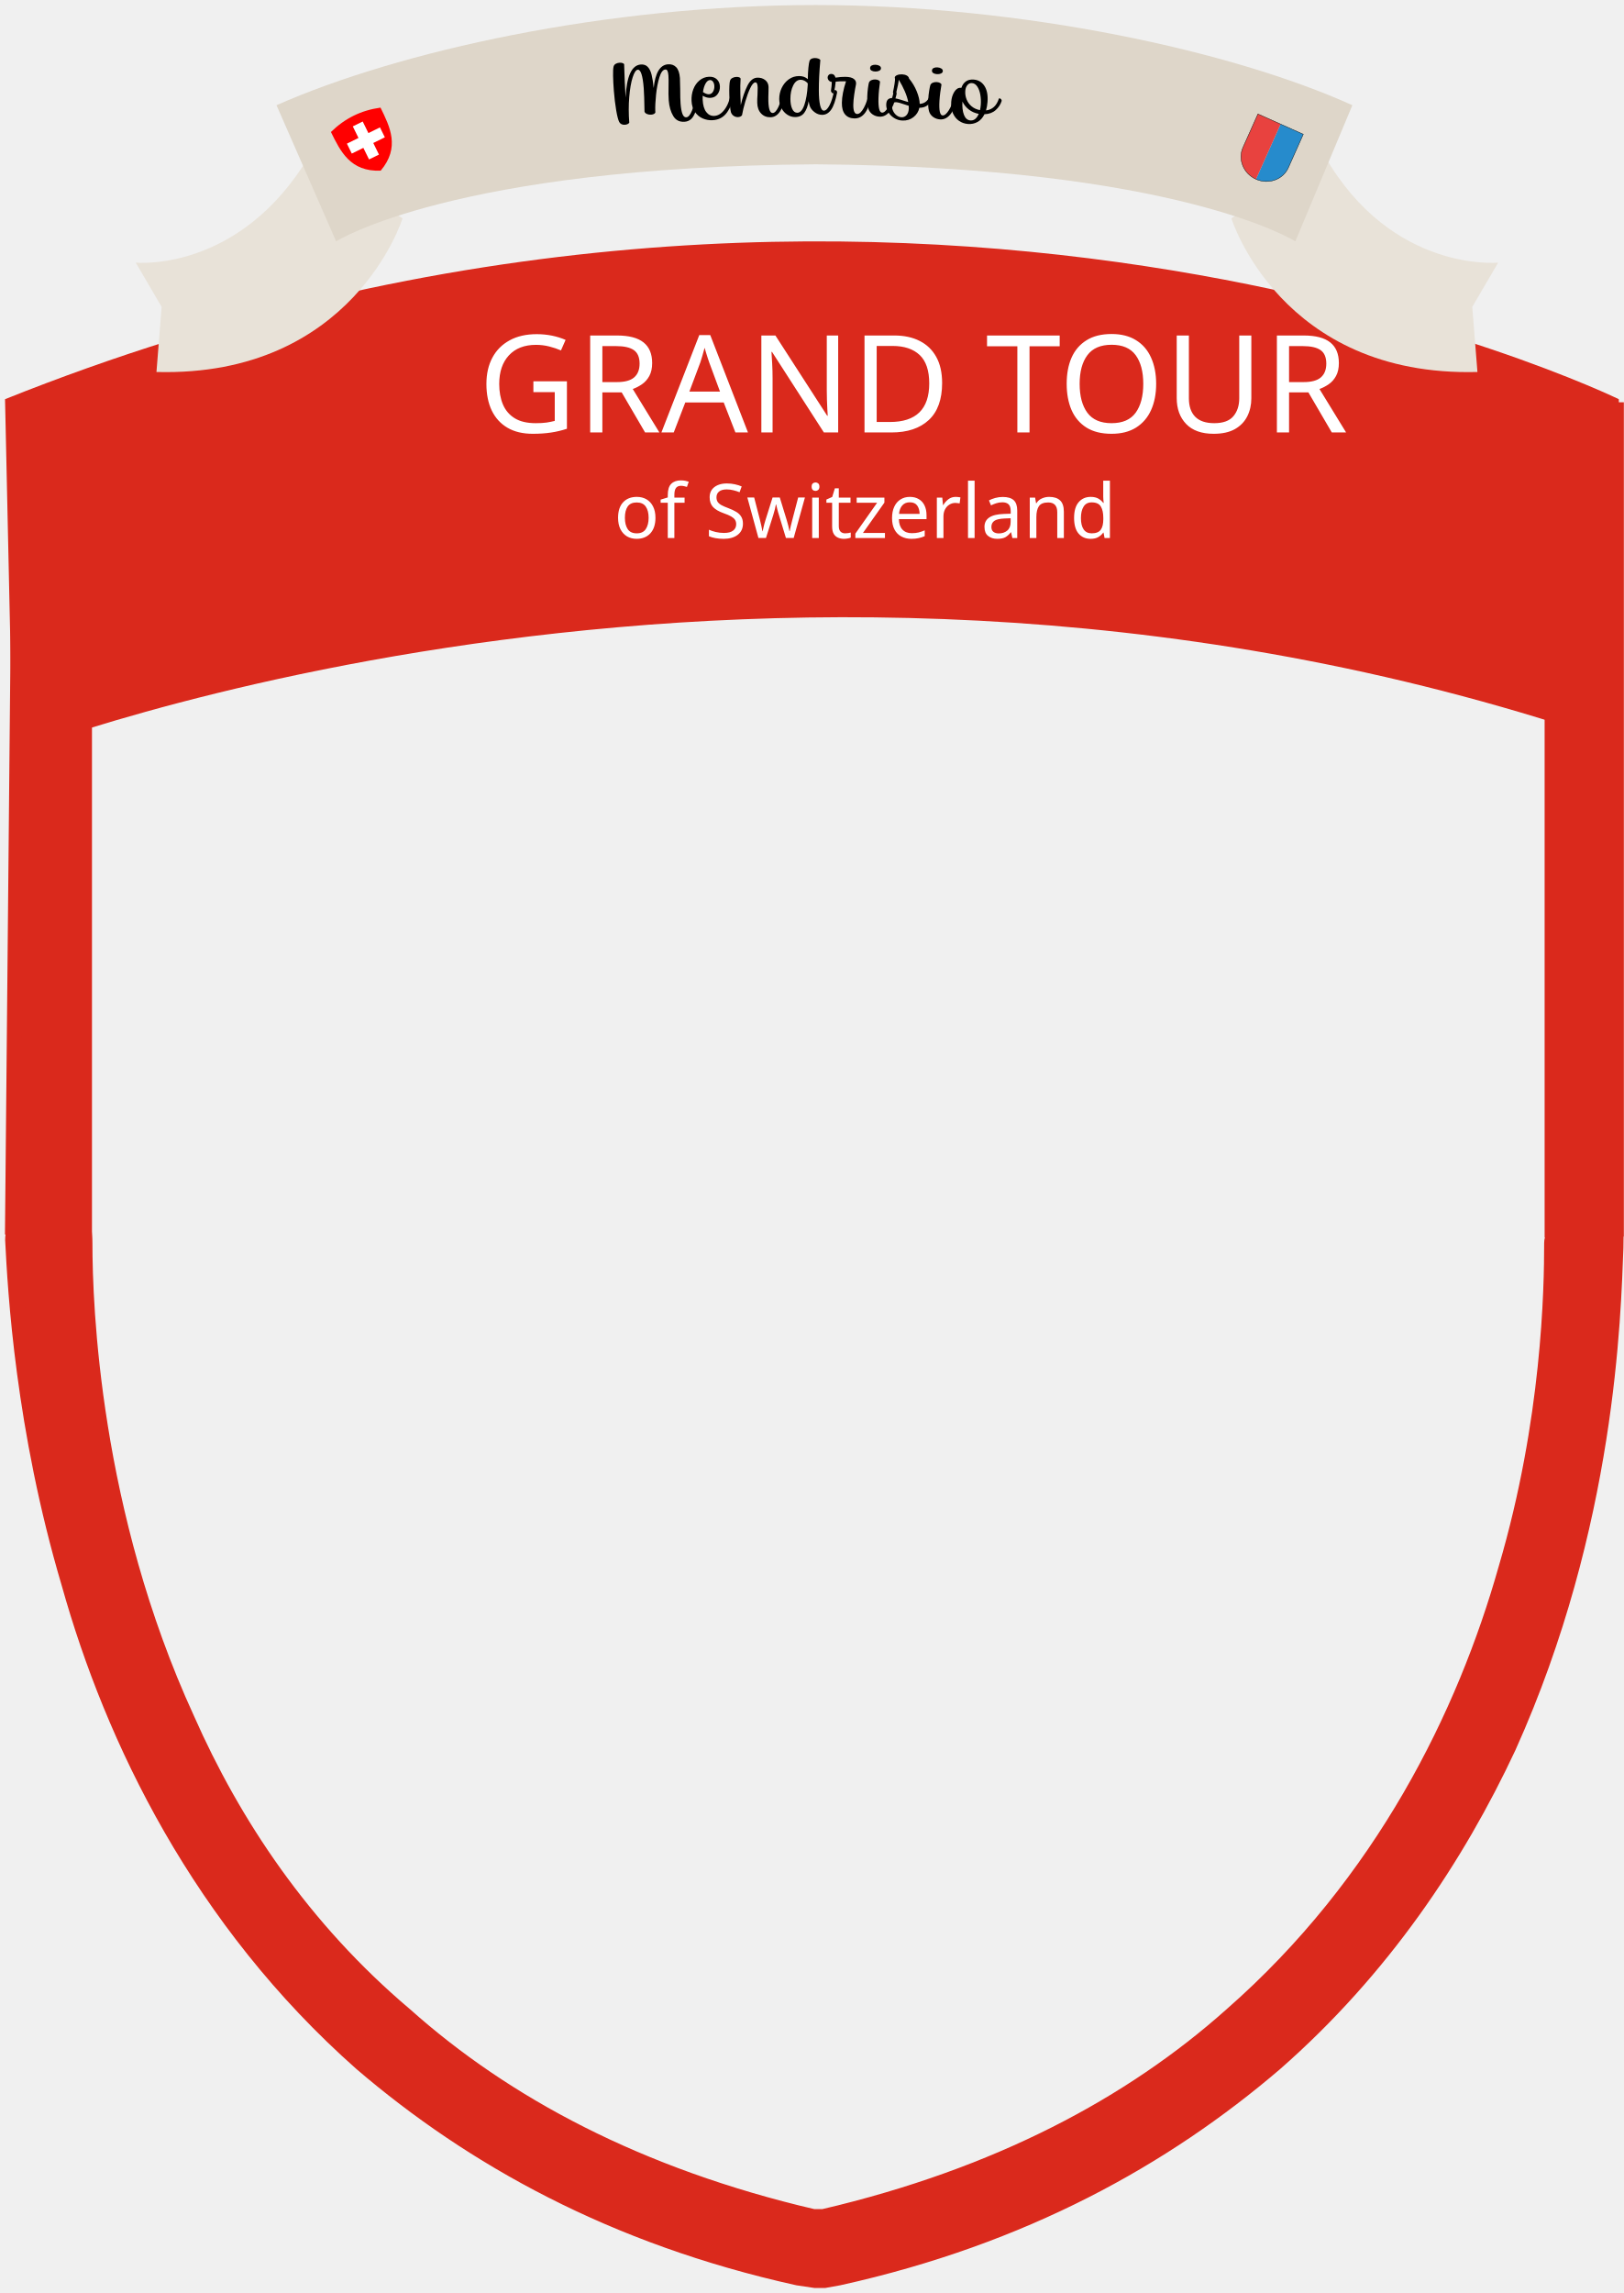
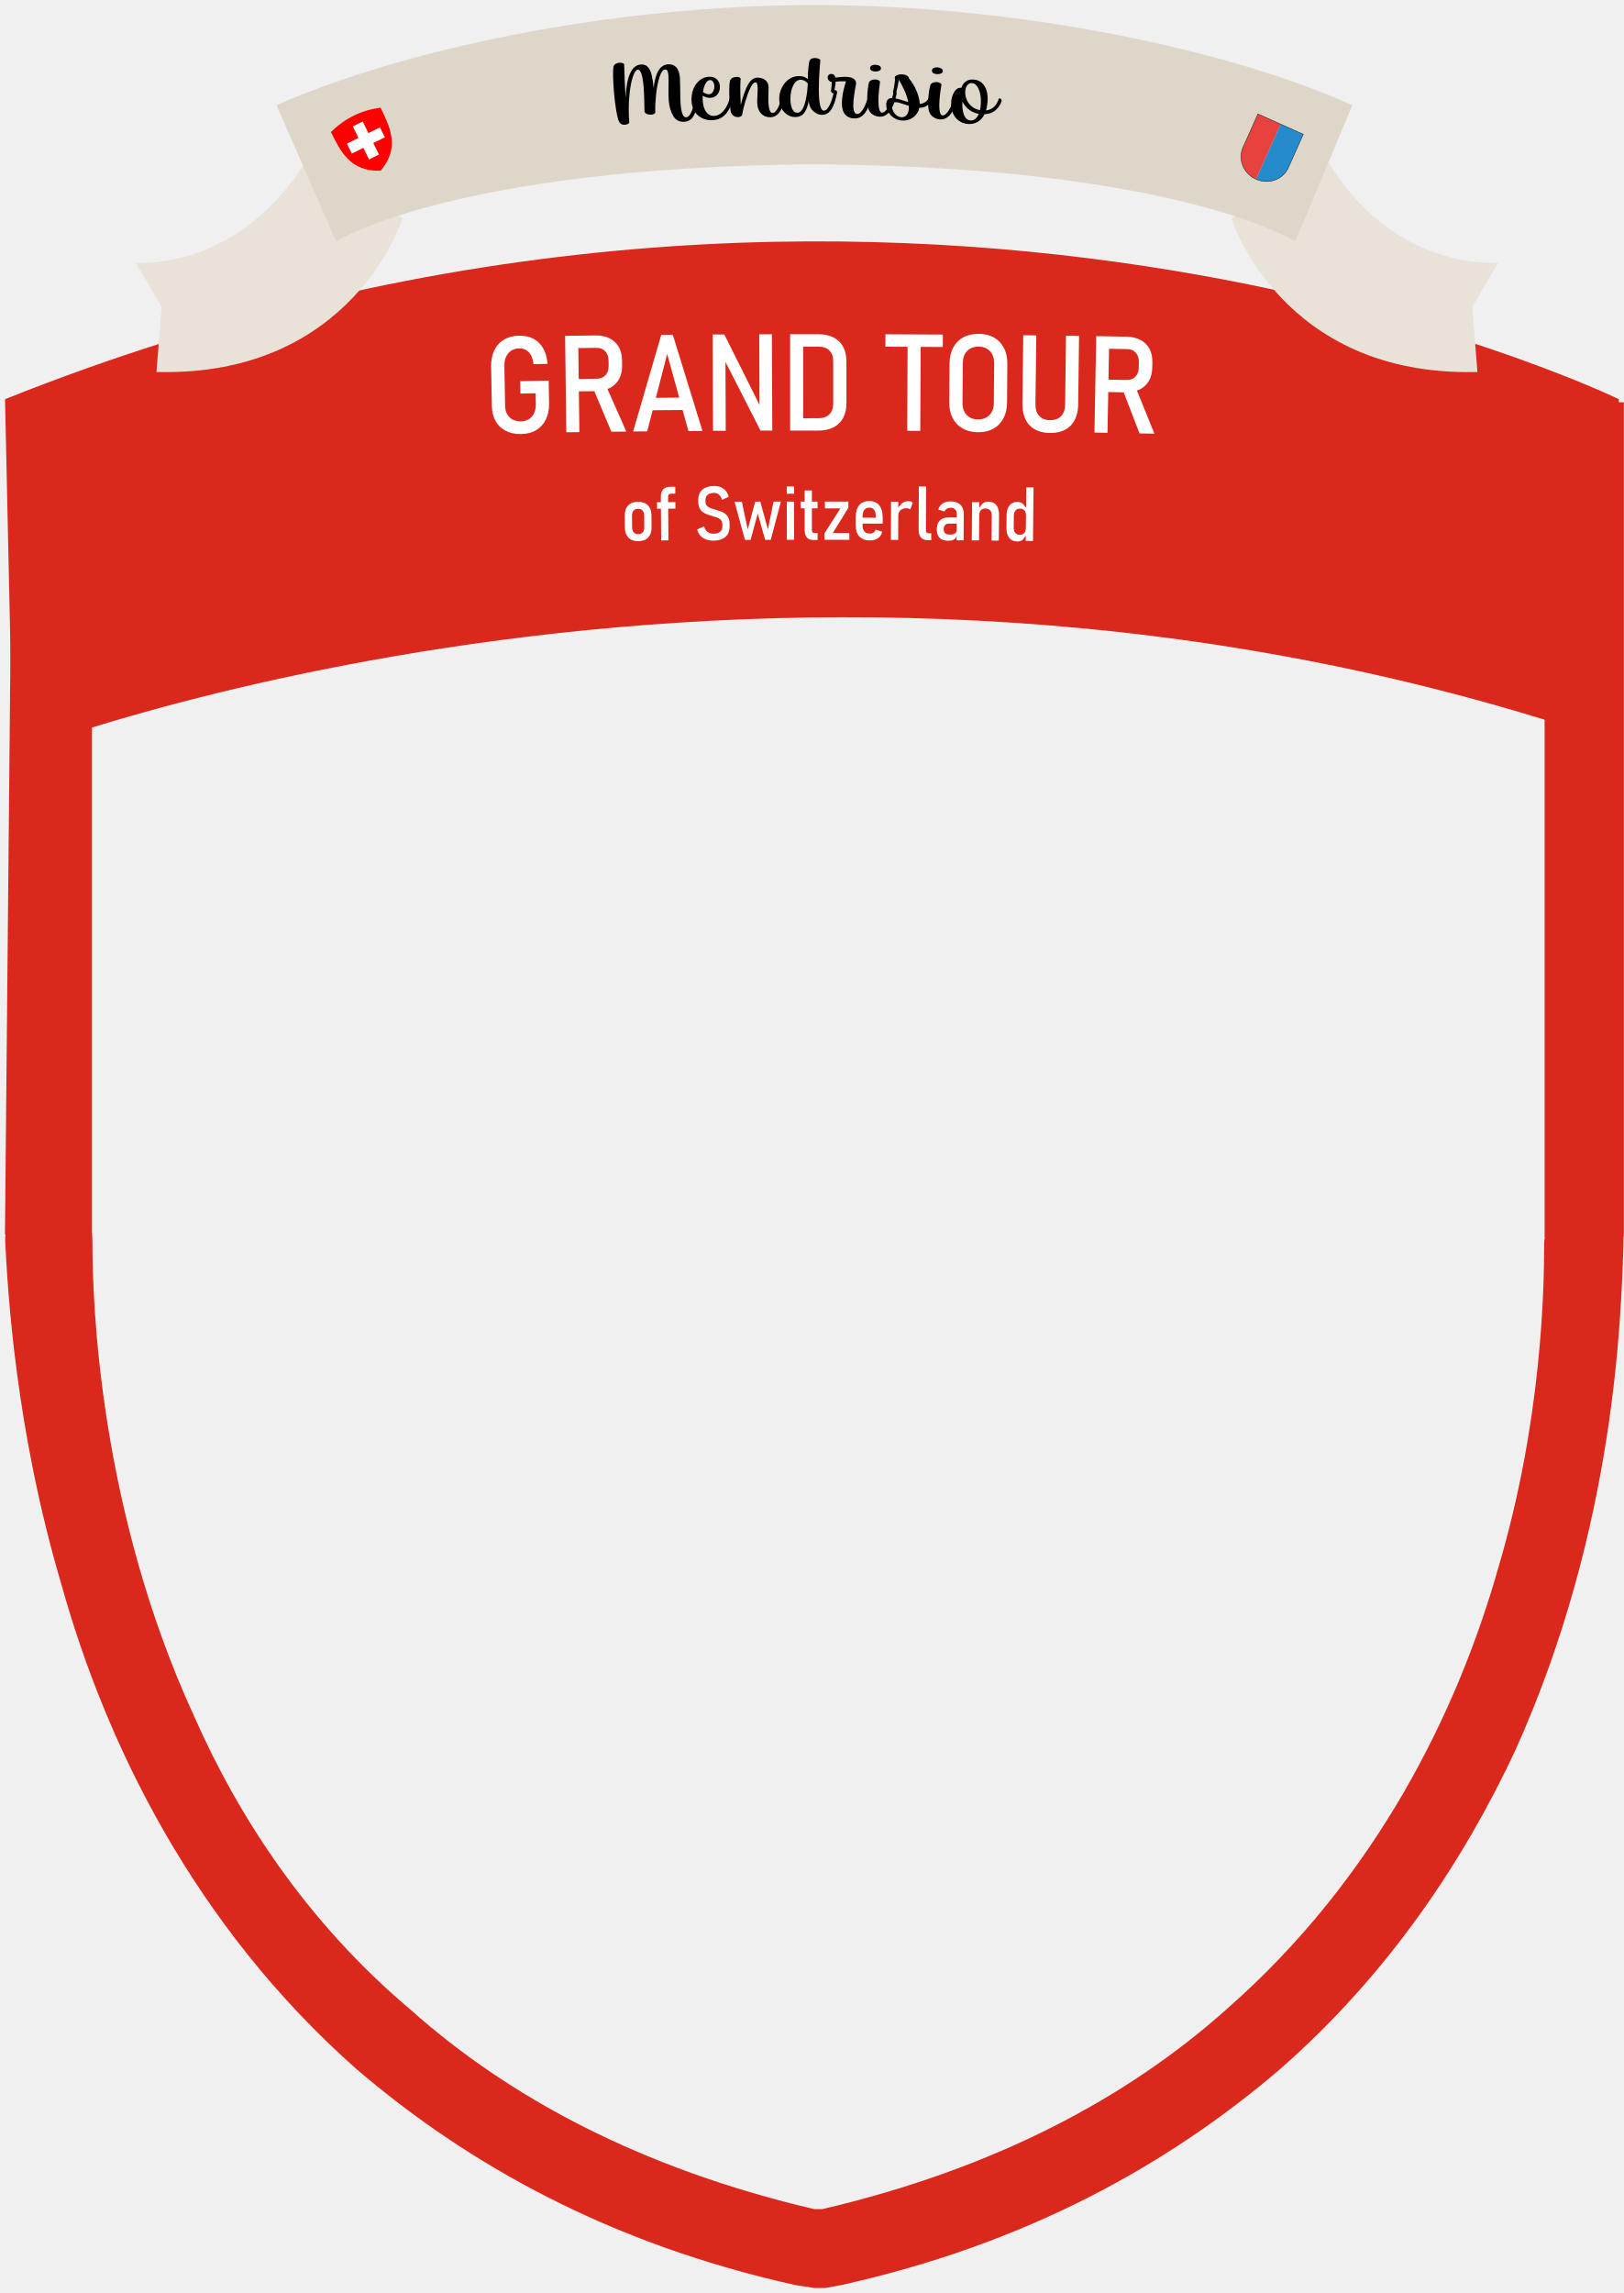
<svg xmlns="http://www.w3.org/2000/svg" width="323" height="456" overflow="hidden">
  <defs>
    <clipPath id="clip0">
      <path d="M313.372 170.412 323.301 165.531 328.708 176.528 318.779 181.409Z" fill-rule="evenodd" clip-rule="evenodd" />
    </clipPath>
    <clipPath id="clip1">
      <path d="M313.372 170.412 323.301 165.531 328.708 176.528 318.779 181.409Z" fill-rule="evenodd" clip-rule="evenodd" />
    </clipPath>
    <clipPath id="clip2">
      <path d="M313.372 170.412 323.301 165.531 328.708 176.528 318.779 181.409Z" fill-rule="evenodd" clip-rule="evenodd" />
    </clipPath>
    <clipPath id="clip3">
      <path d="M498.198 167.608 507.294 171.676 502.357 182.716 493.26 178.648Z" fill-rule="evenodd" clip-rule="evenodd" />
    </clipPath>
    <clipPath id="clip4">
      <path d="M498.198 167.608 507.294 171.676 502.357 182.716 493.26 178.648Z" fill-rule="evenodd" clip-rule="evenodd" />
    </clipPath>
    <clipPath id="clip5">
      <path d="M498.198 167.608 507.294 171.676 502.357 182.716 493.26 178.648Z" fill-rule="evenodd" clip-rule="evenodd" />
    </clipPath>
    <clipPath id="clip6">
      <path d="M498.195 167.614 507.291 171.682 502.36 182.709 493.263 178.642Z" />
    </clipPath>
  </defs>
  <g transform="translate(-248 -145)">
    <path d="M250.543 295C250.543 295 403.327 235.053 570 292.968L570 224.385C570 224.385 425.447 153.769 249 224.385L250.543 295Z" fill="#DA291C" fill-rule="evenodd" />
    <path d="M275 197.229C275 197.229 295.608 199.3 309.519 176L328.067 188.427C328.067 188.427 318.278 220.011 279.122 218.975L280.152 206.031ZM546 197.229C546 197.229 524.876 199.3 511.481 176L492.933 188.427C492.933 188.427 502.722 220.011 541.878 218.975L540.848 206.031Z" fill="#E8E2D8" fill-rule="evenodd" />
    <path d="M303 165.924 314.86 193C314.86 193 338.065 178.185 410.258 177.674 482.451 178.185 505.655 193 505.655 193L517 165.924C493.28 155.196 451.511 146 410.258 146 368.489 146 327.236 155.196 303 165.924Z" fill="#DED6C9" fill-rule="evenodd" />
    <path d="M569.5 226.5 569.5 389.409 563.375 389.409 569.5 388.901C569.5 388.901 569.41 390.623 569.41 393.161 568.899 406.356 567.969 448.279 548.064 492.432 537.856 514.254 523.054 536.585 501.618 555.362 479.671 574.14 451.599 589.872 414.851 597.992L412.028 598.5 410.109 598.5 406.685 597.992C369.936 589.872 341.865 574.14 319.918 555.362 287.763 526.942 270.41 490.909 261.733 459.952 252.546 428.994 251.034 401.715 250.524 391.565 250.524 389.027 252.035 388.901 252.035 388.901L258.16 389.409 250.5 389.076 252.035 226.5 264.795 226.5 264.795 389.916C264.795 390.424 264.886 390.84 264.886 392.363 264.886 404.543 266.326 445.742 285.211 486.849 294.398 507.657 308.179 528.465 328.594 545.72 348.5 563.482 375.04 577.692 409.747 585.812L408.216 588.511 408.216 585.812 413.32 585.812 411.517 587.714 411.789 585.812C446.495 577.692 473.036 563.482 492.941 545.72 523.054 519.33 539.387 485.834 547.553 456.907 556.23 427.471 556.65 401.298 556.65 392.163 556.65 391.148 557.251 390.931 556.74 390.424L556.74 226.5 569.5 226.5Z" stroke="#DA291C" stroke-width="3" stroke-miterlimit="8" fill="#DA291C" fill-rule="evenodd" />
-     <text fill="#FFFFFF" font-family="Bahnschrift SemiCondensed,Bahnschrift SemiCondensed_MSFontService,sans-serif" font-weight="400" font-stretch="semi-condensed" font-size="27" transform="translate(343.112 231)">GRAND TOUR</text>
-     <text fill="#FFFFFF" font-family="Bahnschrift SemiCondensed,Bahnschrift SemiCondensed_MSFontService,sans-serif" font-weight="400" font-stretch="semi-condensed" font-size="15" transform="translate(359.612 252)" />
-     <text fill="#FFFFFF" font-family="Bahnschrift SemiCondensed,Bahnschrift SemiCondensed_MSFontService,sans-serif" font-weight="400" font-stretch="semi-condensed" font-size="15" transform="translate(370.112 252)">of Switzerland</text>
    <path d="M371.211 157.473C371.426 157.456 371.621 157.476 371.797 157.532 371.973 157.588 372.09 157.665 372.148 157.762 372.215 160.26 372.312 162.475 372.437 164.41 372.64 160.163 373.645 157.97 375.45 157.829 376.031 157.784 376.495 157.942 376.84 158.302 377.186 158.663 377.442 159.183 377.61 159.862 377.777 160.542 377.915 161.423 378.025 162.507 378.336 159.485 379.281 157.912 380.86 157.789 381.529 157.737 382.074 157.927 382.495 158.358 382.916 158.789 383.166 159.509 383.245 160.52 383.271 160.861 383.29 161.59 383.3 162.707 383.299 164.003 383.324 164.967 383.373 165.598 383.444 166.52 383.571 167.212 383.753 167.674 383.935 168.137 384.191 168.355 384.519 168.329 384.923 168.298 385.298 167.853 385.644 166.994 385.99 166.135 386.254 164.987 386.434 163.55 386.466 163.471 386.52 163.428 386.596 163.423 386.684 163.416 386.78 163.462 386.883 163.562 386.986 163.662 387.043 163.782 387.054 163.921 386.879 165.268 386.659 166.321 386.394 167.078 386.129 167.836 385.818 168.371 385.461 168.685 385.105 168.999 384.686 169.174 384.206 169.211 383.184 169.291 382.42 168.912 381.917 168.074 381.413 167.237 381.114 166.199 381.017 164.962 380.962 164.255 380.95 163.277 380.98 162.03 380.999 161.139 380.992 160.466 380.956 160.012 380.925 159.608 380.863 159.304 380.771 159.102 380.679 158.899 380.532 158.806 380.33 158.822 379.863 158.858 379.474 159.374 379.164 160.37 378.854 161.366 378.632 162.517 378.499 163.824 378.366 165.13 378.313 166.208 378.341 167.057L378.363 167.341C378.335 167.47 378.241 167.576 378.083 167.658 377.924 167.74 377.737 167.79 377.522 167.806 377.232 167.829 376.955 167.784 376.692 167.671 376.429 167.558 376.265 167.402 376.199 167.204 376.169 165.021 376.117 163.463 376.045 162.528 375.851 160.04 375.458 158.819 374.864 158.866 374.498 158.894 374.156 159.403 373.839 160.394 373.523 161.384 373.297 162.688 373.162 164.305 373.028 165.923 373.03 167.622 373.168 169.403 373.088 169.523 372.972 169.618 372.819 169.687 372.665 169.756 372.494 169.798 372.304 169.813 372.064 169.832 371.842 169.795 371.638 169.703 371.434 169.611 371.28 169.467 371.176 169.272 370.968 168.882 370.763 168.094 370.563 166.909 370.363 165.724 370.21 164.443 370.102 163.067 370.015 161.943 369.963 160.949 369.947 160.087 369.931 159.224 369.96 158.625 370.036 158.288 370.092 158.03 370.229 157.835 370.448 157.704 370.666 157.572 370.921 157.495 371.211 157.473Z" fill-rule="evenodd" />
    <text fill="#000000" fill-opacity="0" font-family="Arial,Arial_MSFontService,sans-serif" font-size="12.351" x="369.943" y="168.274">M</text>
    <path d="M389.215 160.921C388.887 160.937 388.596 161.167 388.345 161.61 388.094 162.053 387.922 162.62 387.829 163.309 388.287 163.616 388.681 163.762 389.01 163.746 389.364 163.729 389.638 163.554 389.831 163.221 390.024 162.889 390.111 162.513 390.09 162.096 390.074 161.754 389.984 161.47 389.821 161.243 389.658 161.017 389.456 160.909 389.215 160.921ZM389.012 160.265C389.67 160.233 390.192 160.398 390.577 160.76 390.963 161.122 391.169 161.587 391.197 162.156 391.225 162.738 391.076 163.256 390.749 163.709 390.422 164.163 389.974 164.41 389.406 164.45 388.901 164.512 388.356 164.374 387.769 164.035 387.76 164.39 387.761 164.663 387.77 164.853 387.822 165.915 388.057 166.722 388.477 167.272 388.897 167.822 389.43 168.082 390.075 168.051 390.859 168.013 391.56 167.566 392.178 166.712 392.796 165.858 393.204 164.722 393.402 163.305 393.451 163.265 393.507 163.243 393.57 163.24 393.684 163.234 393.784 163.274 393.871 163.358 393.957 163.443 394.004 163.555 394.01 163.694 393.777 165.151 393.313 166.369 392.618 167.347 391.924 168.326 390.957 168.845 389.717 168.905 389.034 168.938 388.381 168.818 387.759 168.543 387.137 168.269 386.625 167.838 386.222 167.248 385.819 166.659 385.597 165.934 385.555 165.074 385.515 164.239 385.633 163.463 385.909 162.746 386.184 162.029 386.594 161.444 387.136 160.993 387.678 160.542 388.304 160.299 389.012 160.265Z" fill-rule="evenodd" />
    <text fill="#000000" fill-opacity="0" font-family="Arial,Arial_MSFontService,sans-serif" font-size="8.649" x="385.548" y="167.829">e</text>
    <path d="M394.49 160.293C394.692 160.287 394.874 160.314 395.034 160.373 395.194 160.432 395.288 160.518 395.316 160.631 395.251 161.482 395.235 162.522 395.269 163.75L395.347 165.896C395.698 164.403 396.135 163.127 396.658 162.068 397.18 161.008 397.846 160.467 398.656 160.445 399.264 160.428 399.782 160.588 400.209 160.925 400.637 161.262 400.858 161.721 400.874 162.304L400.862 163.235C400.833 164.022 400.824 164.649 400.837 165.118 400.881 166.701 401.168 167.485 401.7 167.47 402.08 167.46 402.456 167.063 402.827 166.28 403.198 165.497 403.511 164.411 403.764 163.023 403.8 162.958 403.856 162.925 403.932 162.923 404.034 162.92 404.13 162.965 404.221 163.058 404.312 163.15 404.36 163.273 404.364 163.424 404.069 165.131 403.672 166.367 403.173 167.135 402.675 167.903 402.046 168.297 401.286 168.318 400.526 168.339 399.899 168.093 399.403 167.581 398.908 167.068 398.648 166.363 398.623 165.464 398.61 164.995 398.627 164.456 398.674 163.847 398.706 163.161 398.718 162.692 398.711 162.439 398.702 162.097 398.663 161.835 398.595 161.653 398.526 161.472 398.41 161.383 398.245 161.387 397.929 161.396 397.594 161.77 397.24 162.508 396.886 163.246 396.559 164.13 396.258 165.158 395.956 166.186 395.735 167.108 395.592 167.923 395.409 168.156 395.139 168.277 394.785 168.287 394.481 168.295 394.203 168.217 393.952 168.053 393.7 167.889 393.513 167.644 393.39 167.318 393.32 167.079 393.253 166.618 393.19 165.936 393.127 165.253 393.086 164.564 393.067 163.867 393.049 163.222 393.053 162.645 393.077 162.137 393.101 161.63 393.142 161.28 393.2 161.089 393.269 160.833 393.428 160.639 393.678 160.505 393.928 160.372 394.198 160.301 394.49 160.293Z" fill-rule="evenodd" />
    <text fill="#000000" fill-opacity="0" font-family="Arial,Arial_MSFontService,sans-serif" font-size="8.027" x="393.056" y="167.316">n</text>
    <path d="M407.257 160.865C406.637 160.867 406.141 161.246 405.77 162.001 405.4 162.757 405.216 163.647 405.22 164.673 405.223 165.484 405.343 166.145 405.58 166.657 405.816 167.169 406.149 167.424 406.58 167.423 407.163 167.42 407.633 166.906 407.99 165.878 408.346 164.851 408.572 163.52 408.667 161.885L408.667 161.809 408.666 161.562C408.462 161.335 408.24 161.162 407.999 161.043 407.758 160.923 407.511 160.864 407.257 160.865ZM410.09 156.541C410.331 156.54 410.556 156.577 410.765 156.652 410.975 156.727 411.111 156.822 411.175 156.936 410.969 159.254 410.869 161.281 410.876 163.017 410.881 164.271 410.967 165.249 411.134 165.951 411.302 166.654 411.55 167.004 411.879 167.003 412.259 167.001 412.635 166.645 413.006 165.934 413.377 165.224 413.68 164.247 413.916 163.005 413.953 162.941 414.017 162.909 414.105 162.909 414.207 162.909 414.302 162.953 414.391 163.041 414.48 163.129 414.518 163.256 414.506 163.421 414.196 165.005 413.801 166.137 413.323 166.817 412.844 167.496 412.25 167.837 411.541 167.84 410.996 167.842 410.486 167.661 410.009 167.295 409.533 166.93 409.218 166.519 409.064 166.064 408.974 165.786 408.903 165.476 408.851 165.134 408.678 166.122 408.383 166.893 407.967 167.446 407.551 167.998 406.951 168.276 406.165 168.279 405.608 168.282 405.088 168.125 404.606 167.811 404.123 167.496 403.735 167.063 403.441 166.514 403.148 165.964 403 165.359 402.997 164.701 402.994 163.915 403.159 163.174 403.492 162.476 403.825 161.778 404.291 161.212 404.891 160.779 405.491 160.346 406.178 160.128 406.95 160.125 407.647 160.122 408.224 160.329 408.682 160.745 408.691 159.909 408.729 159.156 408.796 158.484 408.863 157.812 408.941 157.35 409.028 157.096 409.104 156.906 409.236 156.766 409.426 156.676 409.615 156.587 409.837 156.542 410.09 156.541Z" fill-rule="evenodd" />
    <text fill="#000000" fill-opacity="0" font-family="Arial,Arial_MSFontService,sans-serif" font-size="11.739" x="402.997" y="166.812">d</text>
    <path d="M413.377 159.704C413.795 159.71 414.064 159.955 414.183 160.438 414.945 160.323 415.605 160.269 416.162 160.278 416.935 160.289 417.496 160.431 417.847 160.702 418.197 160.973 418.338 161.33 418.268 161.772 418.145 162.353 418.027 163.029 417.914 163.8 417.801 164.571 417.741 165.242 417.732 165.812 417.714 167.04 417.971 167.658 418.503 167.666 418.946 167.673 419.392 167.259 419.842 166.423 420.291 165.587 420.659 164.494 420.946 163.143 420.998 163.055 421.068 163.011 421.156 163.013 421.258 163.014 421.349 163.066 421.43 163.169 421.51 163.271 421.543 163.405 421.528 163.569 421.134 165.362 420.656 166.644 420.093 167.415 419.53 168.185 418.818 168.564 417.957 168.551 417.147 168.539 416.524 168.27 416.088 167.744 415.653 167.218 415.442 166.449 415.458 165.436 415.476 164.207 415.751 162.786 416.282 161.172L415.826 161.166C415.306 161.158 414.774 161.182 414.228 161.237 414.168 161.907 414.049 162.647 413.872 163.455 413.833 163.53 413.775 163.567 413.699 163.566 413.611 163.565 413.517 163.5 413.417 163.372 413.318 163.244 413.275 163.129 413.289 163.028 413.388 162.358 413.44 161.852 413.445 161.51L413.448 161.301C413.183 161.259 412.979 161.151 412.836 160.978 412.692 160.805 412.623 160.605 412.626 160.377 412.629 160.199 412.698 160.042 412.833 159.905 412.968 159.767 413.149 159.7 413.377 159.704Z" fill-rule="evenodd" />
    <text fill="#000000" fill-opacity="0" font-family="Arial,Arial_MSFontService,sans-serif" font-size="8.848" x="412.626" y="167.446">r</text>
    <path d="M422.088 160.802C422.341 160.809 422.562 160.86 422.749 160.954 422.936 161.048 423.034 161.165 423.043 161.305 422.98 161.708 422.918 162.21 422.856 162.81 422.794 163.41 422.756 163.983 422.74 164.527 422.684 166.426 422.922 167.384 423.454 167.399 423.834 167.41 424.241 167.048 424.674 166.313 425.107 165.578 425.469 164.575 425.76 163.304 425.801 163.204 425.878 163.155 425.992 163.159 426.081 163.161 426.165 163.214 426.244 163.318 426.323 163.422 426.354 163.562 426.336 163.739 425.959 165.375 425.491 166.534 424.933 167.214 424.374 167.895 423.728 168.225 422.993 168.203 422.462 168.188 421.988 168.038 421.571 167.753 421.155 167.468 420.872 167.089 420.721 166.616 420.547 166.053 420.475 165.253 420.506 164.215 420.522 163.645 420.567 163.092 420.64 162.555 420.713 162.019 420.777 161.65 420.834 161.449 420.916 161.223 421.076 161.057 421.314 160.95 421.552 160.843 421.81 160.793 422.088 160.802ZM422.136 157.876C422.44 157.885 422.7 157.952 422.919 158.079 423.137 158.206 423.242 158.377 423.236 158.592 423.23 158.795 423.115 158.953 422.89 159.067 422.665 159.181 422.4 159.233 422.096 159.224 421.805 159.216 421.56 159.155 421.36 159.041 421.161 158.927 421.064 158.757 421.071 158.529 421.078 158.301 421.184 158.133 421.39 158.025 421.596 157.917 421.844 157.867 422.136 157.876Z" fill-rule="evenodd" />
    <text fill="#000000" fill-opacity="0" font-family="Arial,Arial_MSFontService,sans-serif" font-size="10.329" x="420.499" y="166.913">i</text>
    <path d="M426.221 165.323C425.715 165.301 425.451 165.536 425.43 166.03 425.414 166.384 425.491 166.736 425.659 167.086 425.828 167.436 426.059 167.725 426.353 167.953 426.648 168.182 426.972 168.304 427.326 168.319 427.706 168.336 428.035 168.195 428.315 167.896 428.594 167.598 428.746 167.158 428.772 166.576 428.776 166.474 428.771 166.297 428.757 166.042L427.951 165.779C427.139 165.49 426.563 165.338 426.221 165.323ZM427.433 159.785C427.8 159.801 428.114 159.881 428.374 160.025 428.634 160.17 428.783 160.37 428.823 160.625 429.461 161.388 429.97 162.235 430.347 163.164 430.725 164.093 430.923 164.926 430.942 165.662 432.061 165.585 432.769 164.906 433.066 163.625 433.108 163.526 433.167 163.478 433.243 163.481 433.357 163.486 433.459 163.551 433.549 163.675 433.638 163.799 433.667 163.931 433.636 164.069 433.187 165.647 432.265 166.437 430.87 166.439 430.71 167.193 430.318 167.813 429.695 168.299 429.071 168.785 428.336 169.01 427.488 168.973 426.88 168.946 426.327 168.773 425.828 168.453 425.328 168.133 424.94 167.73 424.663 167.242 424.387 166.755 424.259 166.258 424.282 165.752 424.302 165.283 424.424 164.953 424.648 164.76 424.872 164.567 425.18 164.479 425.573 164.496 426.054 164.517 426.812 164.702 427.85 165.052 427.962 165.082 428.231 165.164 428.657 165.296 428.534 164.632 428.305 163.915 427.971 163.146 427.637 162.377 427.239 161.614 426.778 160.859 426.729 161.402 426.534 162.363 426.195 163.743 426.167 163.805 426.109 163.835 426.02 163.831 425.932 163.827 425.839 163.759 425.744 163.628 425.648 163.497 425.608 163.388 425.625 163.3 425.749 162.773 425.852 162.229 425.934 161.668 426.016 161.108 426.047 160.764 426.027 160.636 425.992 160.571 425.975 160.507 425.978 160.444 425.988 160.228 426.141 160.061 426.438 159.941 426.734 159.821 427.066 159.768 427.433 159.785Z" fill-rule="evenodd" />
    <text fill="#000000" fill-opacity="0" font-family="Arial,Arial_MSFontService,sans-serif" font-size="9.195" x="424.279" y="167.827">s</text>
    <path d="M434.325 161.322C434.577 161.337 434.796 161.394 434.981 161.494 435.165 161.593 435.259 161.713 435.264 161.853 435.189 162.255 435.112 162.755 435.033 163.353 434.953 163.951 434.897 164.521 434.865 165.065 434.754 166.962 434.963 167.926 435.494 167.957 435.874 167.98 436.291 167.63 436.746 166.908 437.201 166.186 437.592 165.194 437.92 163.932 437.964 163.833 438.043 163.787 438.157 163.794 438.245 163.799 438.328 163.854 438.404 163.96 438.48 164.066 438.507 164.208 438.484 164.384 438.058 166.008 437.556 167.152 436.978 167.816 436.399 168.48 435.743 168.79 435.01 168.747 434.479 168.716 434.01 168.552 433.602 168.255 433.194 167.958 432.922 167.571 432.785 167.093 432.628 166.526 432.581 165.724 432.642 164.687 432.675 164.118 432.736 163.566 432.825 163.032 432.913 162.498 432.989 162.131 433.051 161.932 433.141 161.709 433.306 161.547 433.546 161.447 433.787 161.347 434.046 161.305 434.325 161.322ZM434.459 158.399C434.762 158.417 435.021 158.492 435.235 158.625 435.449 158.758 435.55 158.932 435.538 159.147 435.526 159.35 435.405 159.504 435.177 159.612 434.949 159.719 434.683 159.763 434.379 159.745 434.089 159.728 433.845 159.66 433.649 159.541 433.453 159.421 433.362 159.248 433.375 159.02 433.389 158.792 433.5 158.628 433.709 158.526 433.918 158.424 434.168 158.382 434.459 158.399Z" fill-rule="evenodd" />
    <text fill="#000000" fill-opacity="0" font-family="Arial,Arial_MSFontService,sans-serif" font-size="10.356" x="432.616" y="167.457">i</text>
    <path d="M439.441 165.188C439.371 166.262 439.472 167.147 439.742 167.841 440.013 168.535 440.445 168.905 441.038 168.951 441.733 169.004 442.281 168.57 442.682 167.648 441.919 167.5 441.258 167.208 440.701 166.771 440.144 166.334 439.724 165.807 439.441 165.188ZM441.344 161.523C440.977 161.495 440.672 161.627 440.427 161.919 440.182 162.212 440.042 162.592 440.006 163.059 439.961 163.64 440.045 164.202 440.257 164.746 440.469 165.289 440.802 165.753 441.255 166.137 441.708 166.522 442.266 166.777 442.93 166.905 443.004 166.606 443.057 166.248 443.089 165.831 443.141 165.149 443.11 164.483 442.995 163.832 442.88 163.182 442.68 162.642 442.396 162.214 442.111 161.785 441.76 161.555 441.344 161.523ZM441.683 160.825C442.605 160.896 443.319 161.323 443.824 162.105 444.329 162.887 444.53 163.941 444.428 165.267 444.38 165.886 444.28 166.45 444.126 166.959 445.382 166.814 446.237 166.029 446.69 164.603 446.731 164.568 446.776 164.552 446.827 164.556 446.94 164.565 447.041 164.624 447.128 164.732 447.215 164.84 447.254 164.951 447.245 165.065 447.025 165.772 446.626 166.383 446.046 166.897 445.467 167.411 444.725 167.685 443.82 167.717 443.473 168.427 443.011 168.941 442.434 169.258 441.857 169.576 441.221 169.708 440.527 169.654 439.883 169.605 439.298 169.401 438.773 169.043 438.248 168.685 437.839 168.18 437.546 167.529 437.253 166.877 437.14 166.116 437.208 165.244 437.266 164.487 437.473 163.823 437.828 163.253 438.183 162.683 438.626 162.419 439.156 162.46L439.232 162.466C439.4 161.932 439.69 161.513 440.101 161.208 440.512 160.903 441.039 160.775 441.683 160.825Z" fill-rule="evenodd" />
    <text fill="#000000" fill-opacity="0" font-family="Arial,Arial_MSFontService,sans-serif" font-size="8.851" x="437.189" y="168.56">o</text>
    <g clip-path="url(#clip0)">
      <g clip-path="url(#clip1)">
        <g clip-path="url(#clip2)">
          <path d="M318.353 168.005C319.997 167.196 321.778 166.668 323.688 166.402 325.58 170.248 327.617 174.309 323.727 178.936 317.688 179.19 315.717 175.098 313.826 171.251 315.203 169.9 316.709 168.813 318.353 168.005Z" fill="#FF0000" />
          <path d="M317.005 173.566 319.306 172.435 318.175 170.133 320.147 169.163 321.279 171.465 323.58 170.333 324.55 172.306 322.249 173.437 323.38 175.739 321.408 176.708 320.276 174.407 317.975 175.539Z" fill="#FFFFFF" />
        </g>
      </g>
    </g>
+     <path d="M351.235 211.757C352.342 211.736 353.299 211.939 354.107 212.363 354.915 212.788 355.559 213.422 356.041 214.266 356.522 215.11 356.814 216.142 356.915 217.362L354.121 217.413C354.013 216.369 353.707 215.584 353.2 215.057 352.694 214.53 352.054 214.273 351.281 214.288 350.35 214.305 349.619 214.632 349.09 215.27 348.561 215.909 348.307 216.768 348.327 217.849L348.47 225.679C348.488 226.654 348.779 227.42 349.343 227.977 349.907 228.534 350.668 228.803 351.626 228.786 352.549 228.769 353.277 228.452 353.811 227.836 354.344 227.219 354.601 226.362 354.581 225.264L354.543 223.207 351.525 223.263 351.479 220.798 357.134 220.694 357.216 225.176C357.239 226.415 357.028 227.491 356.583 228.405 356.139 229.318 355.501 230.027 354.671 230.53 353.841 231.033 352.841 231.295 351.672 231.316 350.495 231.338 349.471 231.126 348.602 230.68 347.732 230.235 347.059 229.59 346.582 228.746 346.105 227.902 345.855 226.896 345.834 225.727L345.69 217.897C345.668 216.65 345.876 215.571 346.317 214.662 346.757 213.753 347.397 213.047 348.236 212.543 349.075 212.04 350.075 211.778 351.235 211.757Z" fill="#FFFFFF" fill-rule="evenodd" />
+     <text fill="#000000" fill-opacity="0" font-family="Arial,Arial_MSFontService,sans-serif" font-size="19.563" x="345.689" y="228.873">G</text>
+     <path d="M363.035 214.219 363.111 220.362 366.723 220.318C367.453 220.308 368.028 220.071 368.448 219.604 368.869 219.137 369.074 218.513 369.064 217.731L369.052 216.755C369.042 215.955 368.821 215.323 368.389 214.858 367.957 214.393 367.376 214.165 366.647 214.174ZM360.407 211.786 361.581 211.772 363.004 211.754 366.458 211.711C367.53 211.698 368.458 211.886 369.241 212.277 370.023 212.667 370.63 213.228 371.061 213.961 371.492 214.694 371.714 215.571 371.727 216.59L371.741 217.71C371.754 218.739 371.554 219.629 371.141 220.381 370.729 221.133 370.136 221.719 369.363 222.137L368.823 222.339 372.576 230.819 369.61 230.856 366.217 222.789 363.142 222.828 363.243 230.935 360.646 230.967Z" fill="#FFFFFF" fill-rule="evenodd" />
+     <text fill="#000000" fill-opacity="0" font-family="Arial,Arial_MSFontService,sans-serif" font-size="19.256" x="360.407" y="228.56">R</text>
+     <path d="M380.71 215.392 378.456 224.112 383.101 224.075ZM379.533 211.592 381.826 211.573 387.726 230.696 384.931 230.718 383.779 226.535 377.817 226.582 376.731 230.783 373.936 230.805Z" fill="#FFFFFF" fill-rule="evenodd" />
+     <text fill="#000000" fill-opacity="0" font-family="Arial,Arial_MSFontService,sans-serif" font-size="19.232" x="373.936" y="228.401">A</text>
+     <path d="M389.752 211.518 392.072 211.509 399.075 225.515 399.02 211.482 401.538 211.472 401.613 230.628 399.279 230.637 392.305 216.971 392.358 230.664 389.827 230.674Z" fill="#FFFFFF" fill-rule="evenodd" />
+     <text fill="#000000" fill-opacity="0" font-family="Arial,Arial_MSFontService,sans-serif" font-size="19.202" x="389.752" y="228.273">N</text>
+     <path d="M407.762 213.931 407.764 228.169 410.797 228.168C411.728 228.168 412.451 227.915 412.965 227.41 413.479 226.905 413.736 226.195 413.736 225.281L413.735 216.817C413.735 215.903 413.477 215.193 412.963 214.688 412.449 214.183 411.726 213.93 410.794 213.93ZM405.164 211.466 406.878 211.466 407.762 211.465 410.715 211.465C412.516 211.465 413.907 211.937 414.888 212.881 415.868 213.826 416.358 215.164 416.358 216.896L416.36 225.188C416.36 226.339 416.138 227.322 415.694 228.135 415.251 228.948 414.607 229.567 413.763 229.994 412.92 230.42 411.9 230.634 410.705 230.634L407.765 230.634 406.882 230.634 405.168 230.635Z" fill="#FFFFFF" fill-rule="evenodd" />
+     <text fill="#000000" fill-opacity="0" font-family="Arial,Arial_MSFontService,sans-serif" font-size="19.17" x="405.164" y="228.239">D</text>
+     <path d="M424.125 211.481 435.542 211.534 435.531 213.999 431.127 213.979 431.05 230.682 428.453 230.67 428.53 213.967 424.114 213.946Z" fill="#FFFFFF" fill-rule="evenodd" />
+     <text fill="#000000" fill-opacity="0" font-family="Arial,Arial_MSFontService,sans-serif" font-size="19.201" x="424.114" y="228.282">T</text>
+     <path d="M442.65 213.935C441.692 213.928 440.932 214.218 440.369 214.807 439.806 215.396 439.521 216.2 439.512 217.219L439.449 225.076C439.441 226.087 439.713 226.894 440.267 227.496 440.82 228.098 441.576 228.403 442.534 228.411 443.492 228.418 444.254 228.126 444.822 227.532 445.389 226.939 445.677 226.137 445.685 225.127L445.748 217.27C445.756 216.25 445.482 215.441 444.924 214.844 444.366 214.246 443.608 213.943 442.65 213.935ZM442.671 211.391C443.857 211.401 444.877 211.648 445.73 212.134 446.583 212.62 447.239 213.309 447.698 214.2 448.156 215.092 448.381 216.148 448.371 217.37L448.309 225.056C448.299 226.277 448.058 227.33 447.585 228.214 447.112 229.098 446.445 229.778 445.584 230.255 444.723 230.731 443.7 230.964 442.513 230.955 441.335 230.945 440.318 230.695 439.46 230.205 438.603 229.715 437.945 229.024 437.486 228.133 437.028 227.241 436.803 226.185 436.813 224.963L436.875 217.277C436.885 216.056 437.126 215.003 437.599 214.119 438.072 213.235 438.741 212.557 439.607 212.085 440.472 211.613 441.493 211.382 442.671 211.391Z" fill="#FFFFFF" fill-rule="evenodd" />
+     <text fill="#000000" fill-opacity="0" font-family="Arial,Arial_MSFontService,sans-serif" font-size="19.564" x="436.813" y="228.51">O</text>
+     <path d="M451.535 211.667 454.132 211.7 453.961 225.343C453.949 226.354 454.196 227.14 454.703 227.7 455.21 228.26 455.93 228.546 456.861 228.557 457.81 228.569 458.545 228.302 459.066 227.754 459.588 227.207 459.854 226.428 459.867 225.418L460.038 211.774 462.635 211.806 462.465 225.345C462.442 227.208 461.943 228.639 460.968 229.637 459.993 230.636 458.613 231.124 456.829 231.102 455.063 231.079 453.705 230.557 452.755 229.534 451.805 228.512 451.342 227.069 451.366 225.205Z" fill="#FFFFFF" fill-rule="evenodd" />
+     <text fill="#000000" fill-opacity="0" font-family="Arial,Arial_MSFontService,sans-serif" font-size="19.435" x="451.365" y="228.673">U</text>
+     <path d="M468.602 214.357 468.489 220.499 472.1 220.566C472.83 220.58 473.412 220.36 473.847 219.906 474.281 219.453 474.506 218.835 474.52 218.053L474.538 217.077C474.553 216.278 474.352 215.639 473.934 215.161 473.517 214.683 472.943 214.437 472.214 214.424ZM466.051 211.844 467.224 211.866 468.648 211.892 472.101 211.956C473.173 211.976 474.094 212.193 474.865 212.607 475.635 213.021 476.224 213.601 476.632 214.347 477.041 215.093 477.235 215.975 477.217 216.995L477.196 218.115C477.177 219.143 476.95 220.027 476.514 220.766 476.078 221.505 475.468 222.072 474.683 222.466L474.137 222.652 477.626 231.243 474.66 231.188 471.518 223.021 468.443 222.964 468.294 231.071 465.697 231.023Z" fill="#FFFFFF" fill-rule="evenodd" />
+     <text fill="#000000" fill-opacity="0" font-family="Arial,Arial_MSFontService,sans-serif" font-size="19.399" x="465.697" y="228.818">R</text>
+     <path d="M374.91 246.18C374.529 246.183 374.232 246.304 374.02 246.543 373.807 246.782 373.703 247.119 373.707 247.553L373.729 249.868C373.733 250.307 373.844 250.645 374.061 250.883 374.278 251.12 374.577 251.237 374.958 251.233 375.344 251.229 375.642 251.107 375.852 250.866 376.062 250.624 376.165 250.284 376.161 249.845L376.139 247.53C376.135 247.096 376.025 246.761 375.811 246.526 375.596 246.291 375.296 246.176 374.91 246.18ZM374.904 244.788C375.749 244.78 376.404 245.01 376.87 245.48 377.336 245.949 377.573 246.618 377.581 247.487L377.604 249.86C377.612 250.729 377.388 251.405 376.931 251.888 376.474 252.371 375.823 252.616 374.979 252.624 374.134 252.633 373.476 252.397 373.005 251.918 372.534 251.439 372.295 250.763 372.286 249.889L372.264 247.538C372.256 246.669 372.483 245.995 372.944 245.517 373.406 245.039 374.059 244.796 374.904 244.788Z" fill="#FFFFFF" fill-rule="evenodd" />
+     <text fill="#000000" fill-opacity="0" font-family="Arial,Arial_MSFontService,sans-serif" font-size="7.837" x="372.264" y="251.645">o</text>
+     <path d="M381.33 241.81 382.311 241.803 382.322 243.172 381.377 243.18C381.211 243.181 381.088 243.243 381.009 243.366 380.929 243.488 380.89 243.64 380.891 243.821L380.9 244.861 382.335 244.849 382.345 246.146 380.91 246.157 380.96 252.463 379.517 252.474 379.467 246.169 378.691 246.175 378.68 244.878 379.457 244.872 379.449 243.839C379.443 243.171 379.596 242.666 379.905 242.327 380.215 241.988 380.69 241.815 381.33 241.81Z" fill="#FFFFFF" fill-rule="evenodd" />
+     <text fill="#000000" fill-opacity="0" font-family="Arial,Arial_MSFontService,sans-serif" font-size="10.672" x="378.68" y="251.141">f</text>
+     <path d="M390.054 241.645C390.796 241.641 391.419 241.823 391.921 242.191 392.424 242.56 392.767 243.09 392.951 243.783L391.614 244.405C391.485 243.956 391.285 243.613 391.015 243.375 390.746 243.138 390.428 243.02 390.061 243.022 389.505 243.025 389.076 243.148 388.774 243.391 388.473 243.634 388.323 243.981 388.326 244.43L388.328 244.767C388.329 245.123 388.429 245.401 388.625 245.6 388.821 245.799 389.077 245.954 389.393 246.065 389.708 246.175 390.045 246.283 390.402 246.389 390.724 246.48 391.045 246.583 391.363 246.699 391.681 246.814 391.972 246.97 392.237 247.167 392.502 247.363 392.714 247.623 392.875 247.947 393.035 248.271 393.117 248.691 393.119 249.209L393.122 249.7C393.127 250.593 392.85 251.284 392.291 251.773 391.732 252.262 390.937 252.509 389.907 252.515 389.341 252.518 388.836 252.434 388.393 252.263 387.95 252.092 387.583 251.839 387.29 251.503 386.998 251.168 386.79 250.761 386.665 250.283L388.046 249.683C388.176 250.151 388.401 250.511 388.722 250.763 389.043 251.015 389.436 251.14 389.9 251.138 390.476 251.135 390.918 251.008 391.227 250.757 391.536 250.506 391.689 250.157 391.686 249.707L391.684 249.231C391.682 248.889 391.592 248.62 391.412 248.423 391.233 248.227 390.998 248.07 390.707 247.955 390.415 247.839 390.099 247.736 389.756 247.645 389.429 247.554 389.096 247.451 388.759 247.335 388.421 247.22 388.113 247.064 387.833 246.868 387.554 246.671 387.328 246.405 387.155 246.069 386.983 245.733 386.895 245.299 386.892 244.767L386.89 244.452C386.886 243.559 387.158 242.869 387.707 242.382 388.256 241.896 389.038 241.65 390.054 241.645Z" fill="#FFFFFF" fill-rule="evenodd" />
+     <text fill="#000000" fill-opacity="0" font-family="Arial,Arial_MSFontService,sans-serif" font-size="10.87" x="386.665" y="251.156">S</text>
+     <path d="M394.107 244.78 395.564 244.775 396.731 250.294 398.216 244.767 399.226 244.764 400.745 250.282 401.871 244.756 403.328 244.751 401.308 252.36 400.195 252.363 398.728 247.117 397.294 252.372 396.181 252.376Z" fill="#FFFFFF" fill-rule="evenodd" />
+     <text fill="#000000" fill-opacity="0" font-family="Arial,Arial_MSFontService,sans-serif" font-size="7.625" x="394.107" y="251.423">w</text>
+     <path d="M404.502 244.752 405.945 244.75 405.956 252.352 404.513 252.354ZM404.498 241.749 405.941 241.747 405.943 243.19 404.5 243.199Z" fill="#FFFFFF" fill-rule="evenodd" />
+     <text fill="#000000" fill-opacity="0" font-family="Arial,Arial_MSFontService,sans-serif" font-size="10.607" x="404.498" y="251.029">i</text>
+     <path d="M408.051 242.536 409.493 242.535 409.495 244.747 410.622 244.747 410.623 246.08 409.495 246.08 409.497 250.379C409.497 250.58 409.539 250.736 409.622 250.848 409.705 250.96 409.827 251.016 409.988 251.016L410.625 251.016 410.626 252.386 409.835 252.386C409.21 252.386 408.757 252.213 408.476 251.867 408.195 251.52 408.055 251.022 408.054 250.373L408.052 246.081 407.269 246.081 407.268 244.748 408.052 244.748Z" fill="#FFFFFF" fill-rule="evenodd" />
+     <text fill="#000000" fill-opacity="0" font-family="Arial,Arial_MSFontService,sans-serif" font-size="9.851" x="407.268" y="251.155">t</text>
+     <path d="M412.085 244.746 416.75 244.75 416.749 245.973 413.654 250.995 416.943 250.998 416.942 252.353 411.976 252.349 411.977 251.089 415.174 246.097 412.084 246.101Z" fill="#FFFFFF" fill-rule="evenodd" />
+     <text fill="#000000" fill-opacity="0" font-family="Arial,Arial_MSFontService,sans-serif" font-size="7.606" x="411.976" y="251.402">z</text>
+     <path d="M420.935 245.946C420.505 245.945 420.172 246.093 419.934 246.39 419.697 246.687 419.577 247.114 419.576 247.671L419.575 247.949 422.19 247.955 422.191 247.545C422.192 247.037 422.08 246.644 421.853 246.365 421.627 246.086 421.321 245.946 420.935 245.946ZM420.938 244.642C421.773 244.644 422.422 244.927 422.884 245.493 423.347 246.058 423.577 246.855 423.574 247.886L423.579 249.138 419.572 249.128 419.571 249.538C419.57 250.036 419.697 250.421 419.953 250.693 420.209 250.965 420.564 251.103 421.018 251.109 421.316 251.11 421.561 251.042 421.754 250.906 421.948 250.77 422.084 250.57 422.162 250.306L422.162 250.314 423.487 250.742 423.48 250.742C423.337 251.313 423.056 251.744 422.638 252.036 422.22 252.328 421.679 252.473 421.014 252.472 420.121 252.469 419.428 252.21 418.936 251.694 418.444 251.178 418.197 250.446 418.195 249.498L418.199 247.748C418.206 246.752 418.447 245.985 418.922 245.446 419.397 244.908 420.069 244.64 420.938 244.642Z" fill="#FFFFFF" fill-rule="evenodd" />
+     <text fill="#000000" fill-opacity="0" font-family="Arial,Arial_MSFontService,sans-serif" font-size="7.83" x="418.195" y="251.493">e</text>
+     <path d="M428.721 244.661C428.897 244.662 429.055 244.688 429.194 244.74 429.332 244.792 429.455 244.867 429.562 244.965L429.066 246.318C428.984 246.234 428.883 246.172 428.763 246.13 428.644 246.088 428.503 246.066 428.342 246.066 427.82 246.064 427.413 246.197 427.121 246.467 426.83 246.737 426.68 247.106 426.674 247.575L426.654 252.38 425.212 252.374 425.242 244.772 426.685 244.777 426.68 245.927 427.46 245.04C427.842 244.786 428.262 244.659 428.721 244.661Z" fill="#FFFFFF" fill-rule="evenodd" />
+     <text fill="#000000" fill-opacity="0" font-family="Arial,Arial_MSFontService,sans-serif" font-size="7.719" x="425.212" y="251.415">r</text>
+     <path d="M430.773 241.748 432.216 241.756 432.171 250.413C432.17 250.613 432.213 250.77 432.301 250.883 432.388 250.995 432.514 251.052 432.681 251.053L433.237 251.056 433.23 252.425 432.498 252.422C431.936 252.419 431.5 252.241 431.189 251.887 430.879 251.534 430.725 251.038 430.728 250.398Z" fill="#FFFFFF" fill-rule="evenodd" />
+     <text fill="#000000" fill-opacity="0" font-family="Arial,Arial_MSFontService,sans-serif" font-size="10.677" x="430.728" y="251.091">l</text>
+     <path d="M436.808 249.122C436.447 249.12 436.174 249.216 435.989 249.41 435.805 249.604 435.712 249.899 435.709 250.294 435.707 250.636 435.806 250.891 436.008 251.058 436.209 251.225 436.515 251.31 436.925 251.313 437.379 251.316 437.721 251.239 437.949 251.082 438.177 250.925 438.292 250.685 438.294 250.363L438.302 249.132ZM437.101 244.708C437.931 244.713 438.574 244.936 439.03 245.376 439.486 245.816 439.712 246.434 439.706 247.23L439.672 252.452 438.28 252.443 438.286 251.585 438.104 251.976C437.949 252.168 437.751 252.311 437.511 252.405 437.272 252.498 436.988 252.544 436.661 252.542 435.885 252.537 435.302 252.347 434.914 251.974 434.526 251.6 434.334 251.037 434.339 250.285 434.345 249.48 434.554 248.879 434.967 248.484 435.379 248.089 435.993 247.894 436.809 247.899L438.31 247.909 438.315 247.25C438.317 246.85 438.212 246.538 437.999 246.314 437.785 246.09 437.483 245.977 437.093 245.975 436.819 245.973 436.572 246.036 436.352 246.164 436.131 246.292 435.964 246.475 435.85 246.714L434.629 246.332C434.774 245.81 435.063 245.408 435.494 245.125 435.926 244.843 436.461 244.703 437.101 244.708Z" fill="#FFFFFF" fill-rule="evenodd" />
+     <text fill="#000000" fill-opacity="0" font-family="Arial,Arial_MSFontService,sans-serif" font-size="7.834" x="434.339" y="251.563">a</text>
+     <path d="M444.613 244.765C445.291 244.771 445.813 244.999 446.178 245.449 446.543 245.899 446.722 246.536 446.714 247.361L446.67 252.51 445.228 252.498 445.27 247.554C445.274 247.09 445.169 246.737 444.957 246.493 444.744 246.25 444.432 246.126 444.022 246.123 443.622 246.119 443.316 246.231 443.104 246.459 442.892 246.687 442.784 247.018 442.78 247.452L442.738 252.477 441.295 252.464 441.36 244.862 442.802 244.874 442.793 245.977 443.467 245.114C443.811 244.878 444.193 244.762 444.613 244.765Z" fill="#FFFFFF" fill-rule="evenodd" />
+     <text fill="#000000" fill-opacity="0" font-family="Arial,Arial_MSFontService,sans-serif" font-size="7.745" x="441.295" y="251.542">n</text>
+     <path d="M450.901 246.145C450.515 246.141 450.214 246.264 449.996 246.516 449.779 246.768 449.668 247.123 449.663 247.582L449.637 249.962C449.633 250.401 449.736 250.742 449.949 250.983 450.161 251.225 450.46 251.348 450.846 251.352 451.1 251.355 451.316 251.304 451.496 251.201 451.675 251.098 451.812 250.948 451.907 250.752 452.002 250.555 452.051 250.317 452.054 250.039L452.081 247.49C452.084 247.207 452.04 246.966 451.949 246.767 451.859 246.569 451.725 246.416 451.548 246.309 451.371 246.202 451.155 246.147 450.901 246.145ZM452.14 241.917 453.583 241.932 453.47 252.581 452.027 252.566 452.038 251.519 451.469 252.314C451.161 252.563 450.778 252.684 450.319 252.679 449.635 252.672 449.108 252.432 448.737 251.959 448.366 251.487 448.185 250.825 448.194 249.976L448.22 247.515C448.23 246.646 448.422 245.977 448.798 245.507 449.175 245.037 449.697 244.806 450.366 244.813 450.766 244.817 451.13 244.939 451.457 245.176L452.097 245.982Z" fill="#FFFFFF" fill-rule="evenodd" />
+     <text fill="#000000" fill-opacity="0" font-family="Arial,Arial_MSFontService,sans-serif" font-size="10.763" x="448.194" y="251.334">d</text>
    <g clip-path="url(#clip3)">
      <g clip-path="url(#clip4)">
        <g clip-path="url(#clip5)">
          <path d="M502.724 169.681 507.242 171.701 504.273 178.34C503.206 180.726 500.32 181.756 497.827 180.641L502.724 169.681Z" fill="#268BCC" />
          <path d="M497.827 180.641 497.827 180.641C495.333 179.526 494.178 176.689 495.245 174.303L498.214 167.664 502.724 169.681 497.827 180.641Z" fill="#E8423F" />
          <g clip-path="url(#clip6)">
            <path d="M502.724 169.681 507.242 171.701 504.273 178.34C503.206 180.726 500.32 181.756 497.827 180.641 495.333 179.526 494.178 176.689 495.245 174.303L498.214 167.664 502.724 169.681 502.724 169.681Z" stroke="#010202" stroke-width="0.075" fill="none" />
          </g>
        </g>
      </g>
    </g>
  </g>
</svg>
